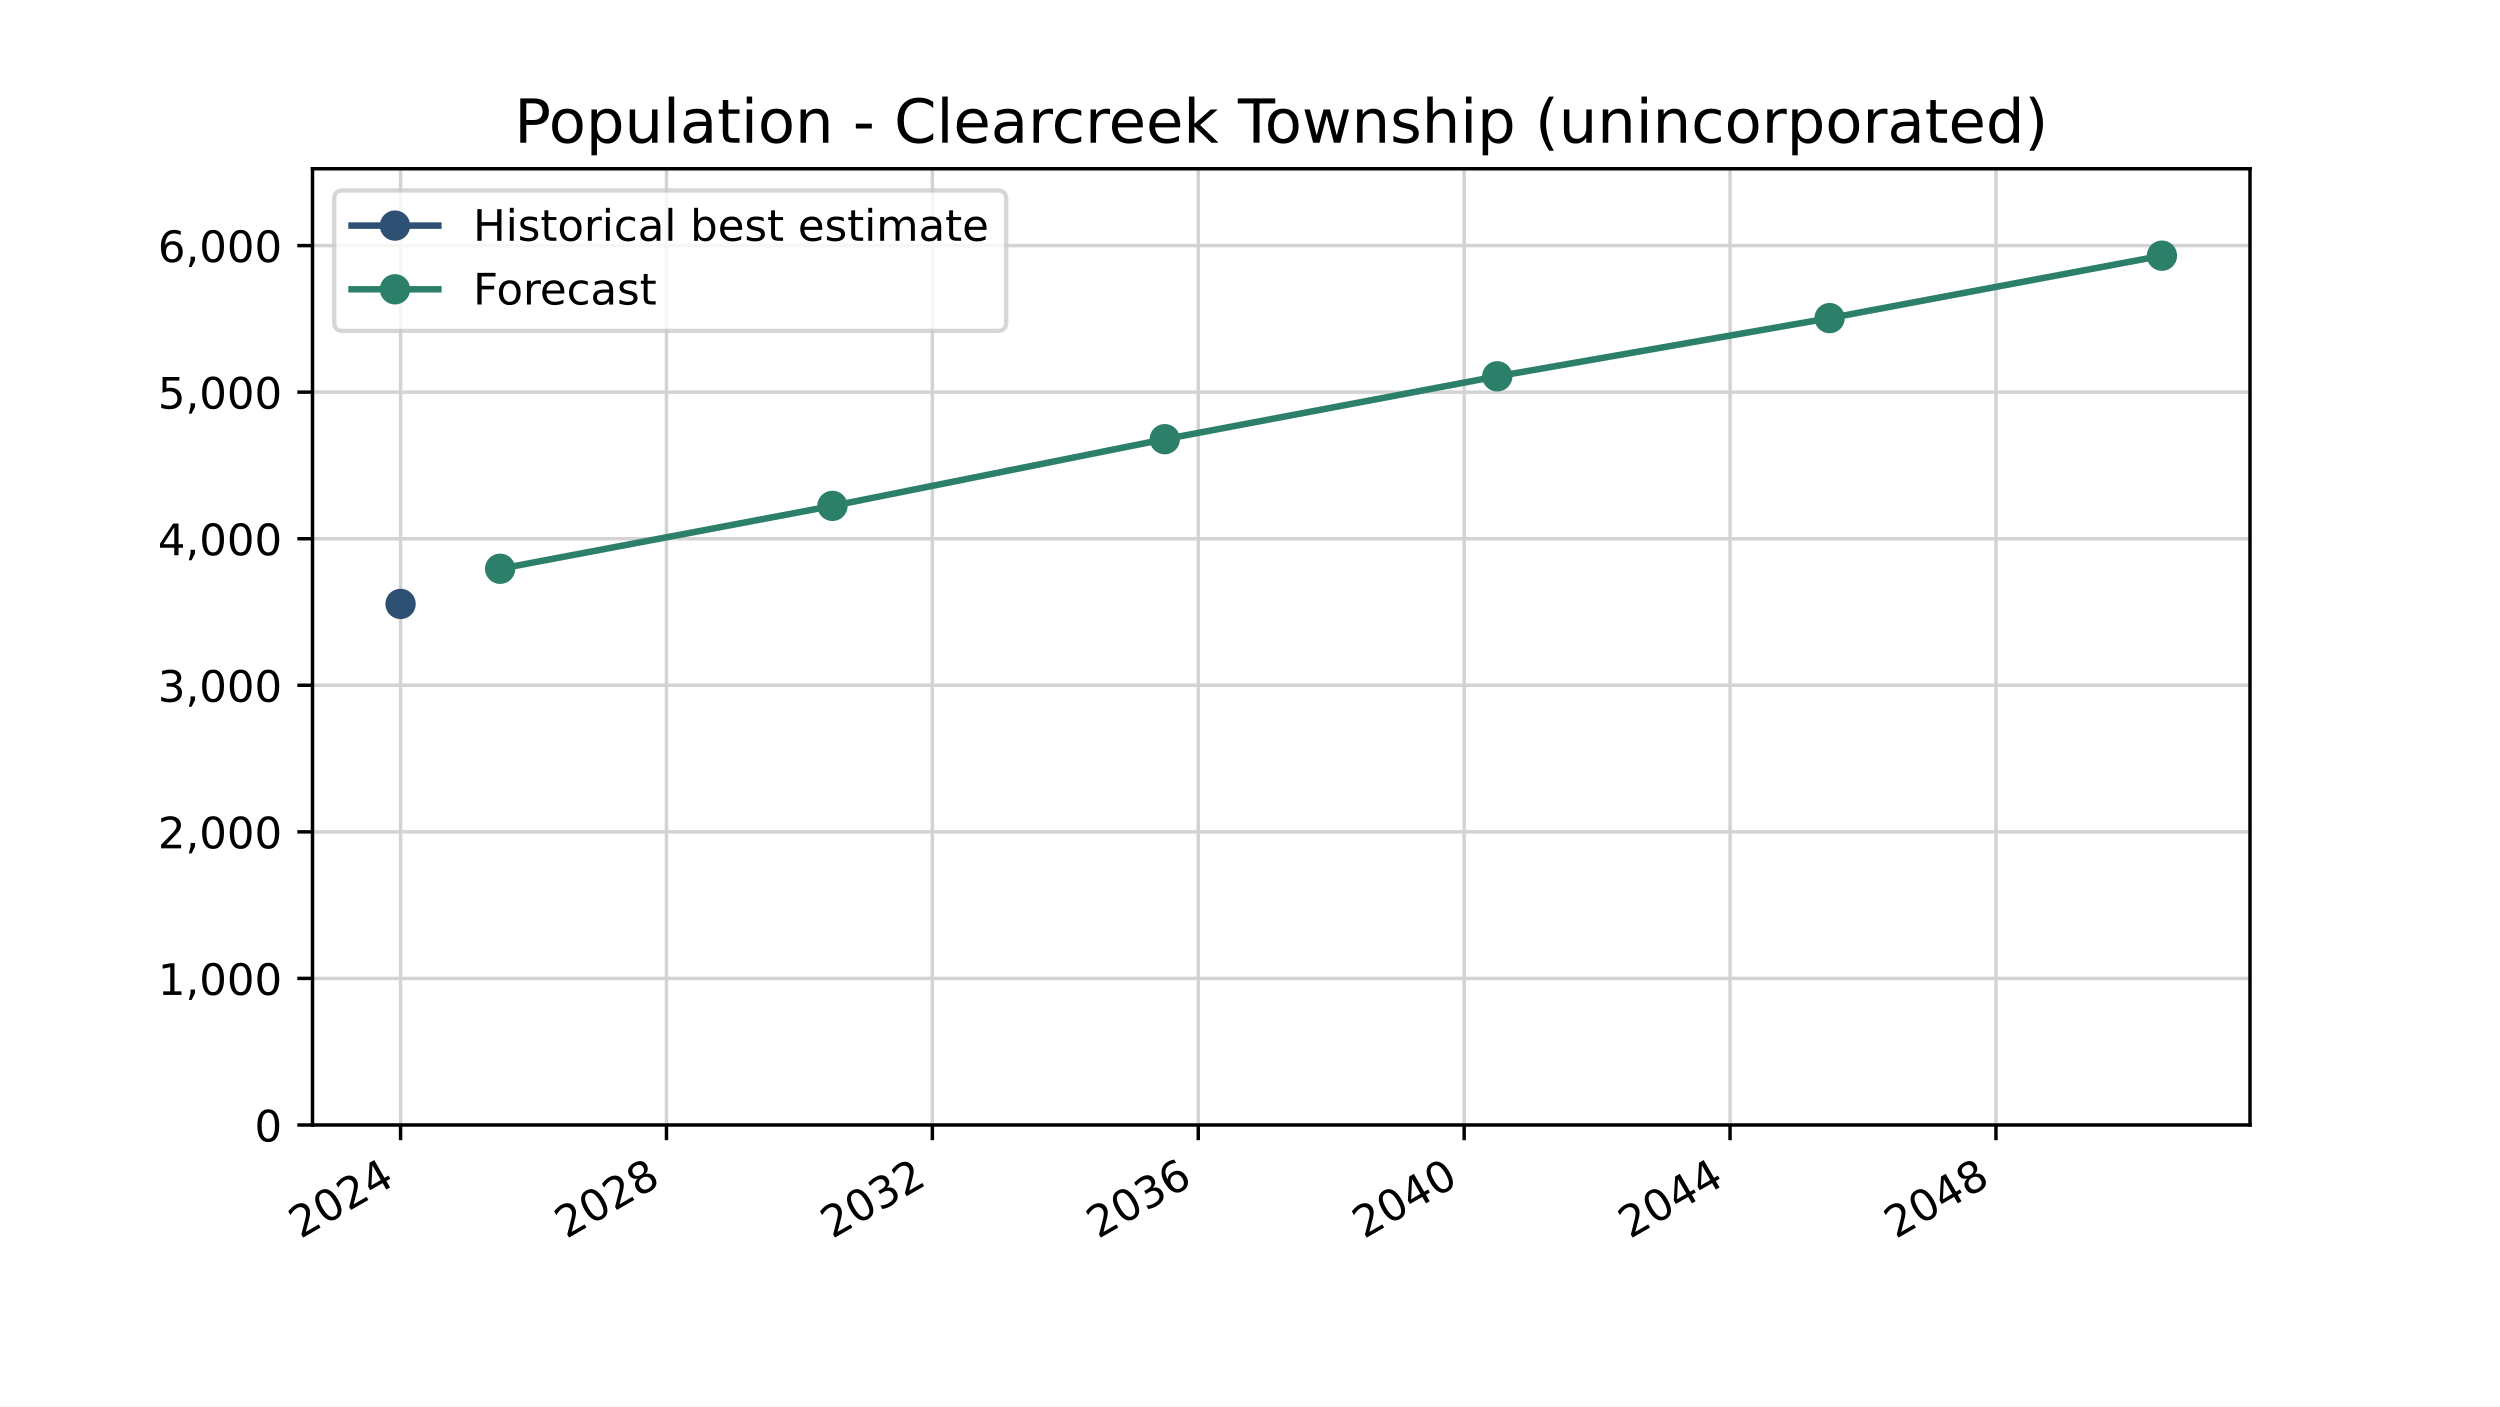
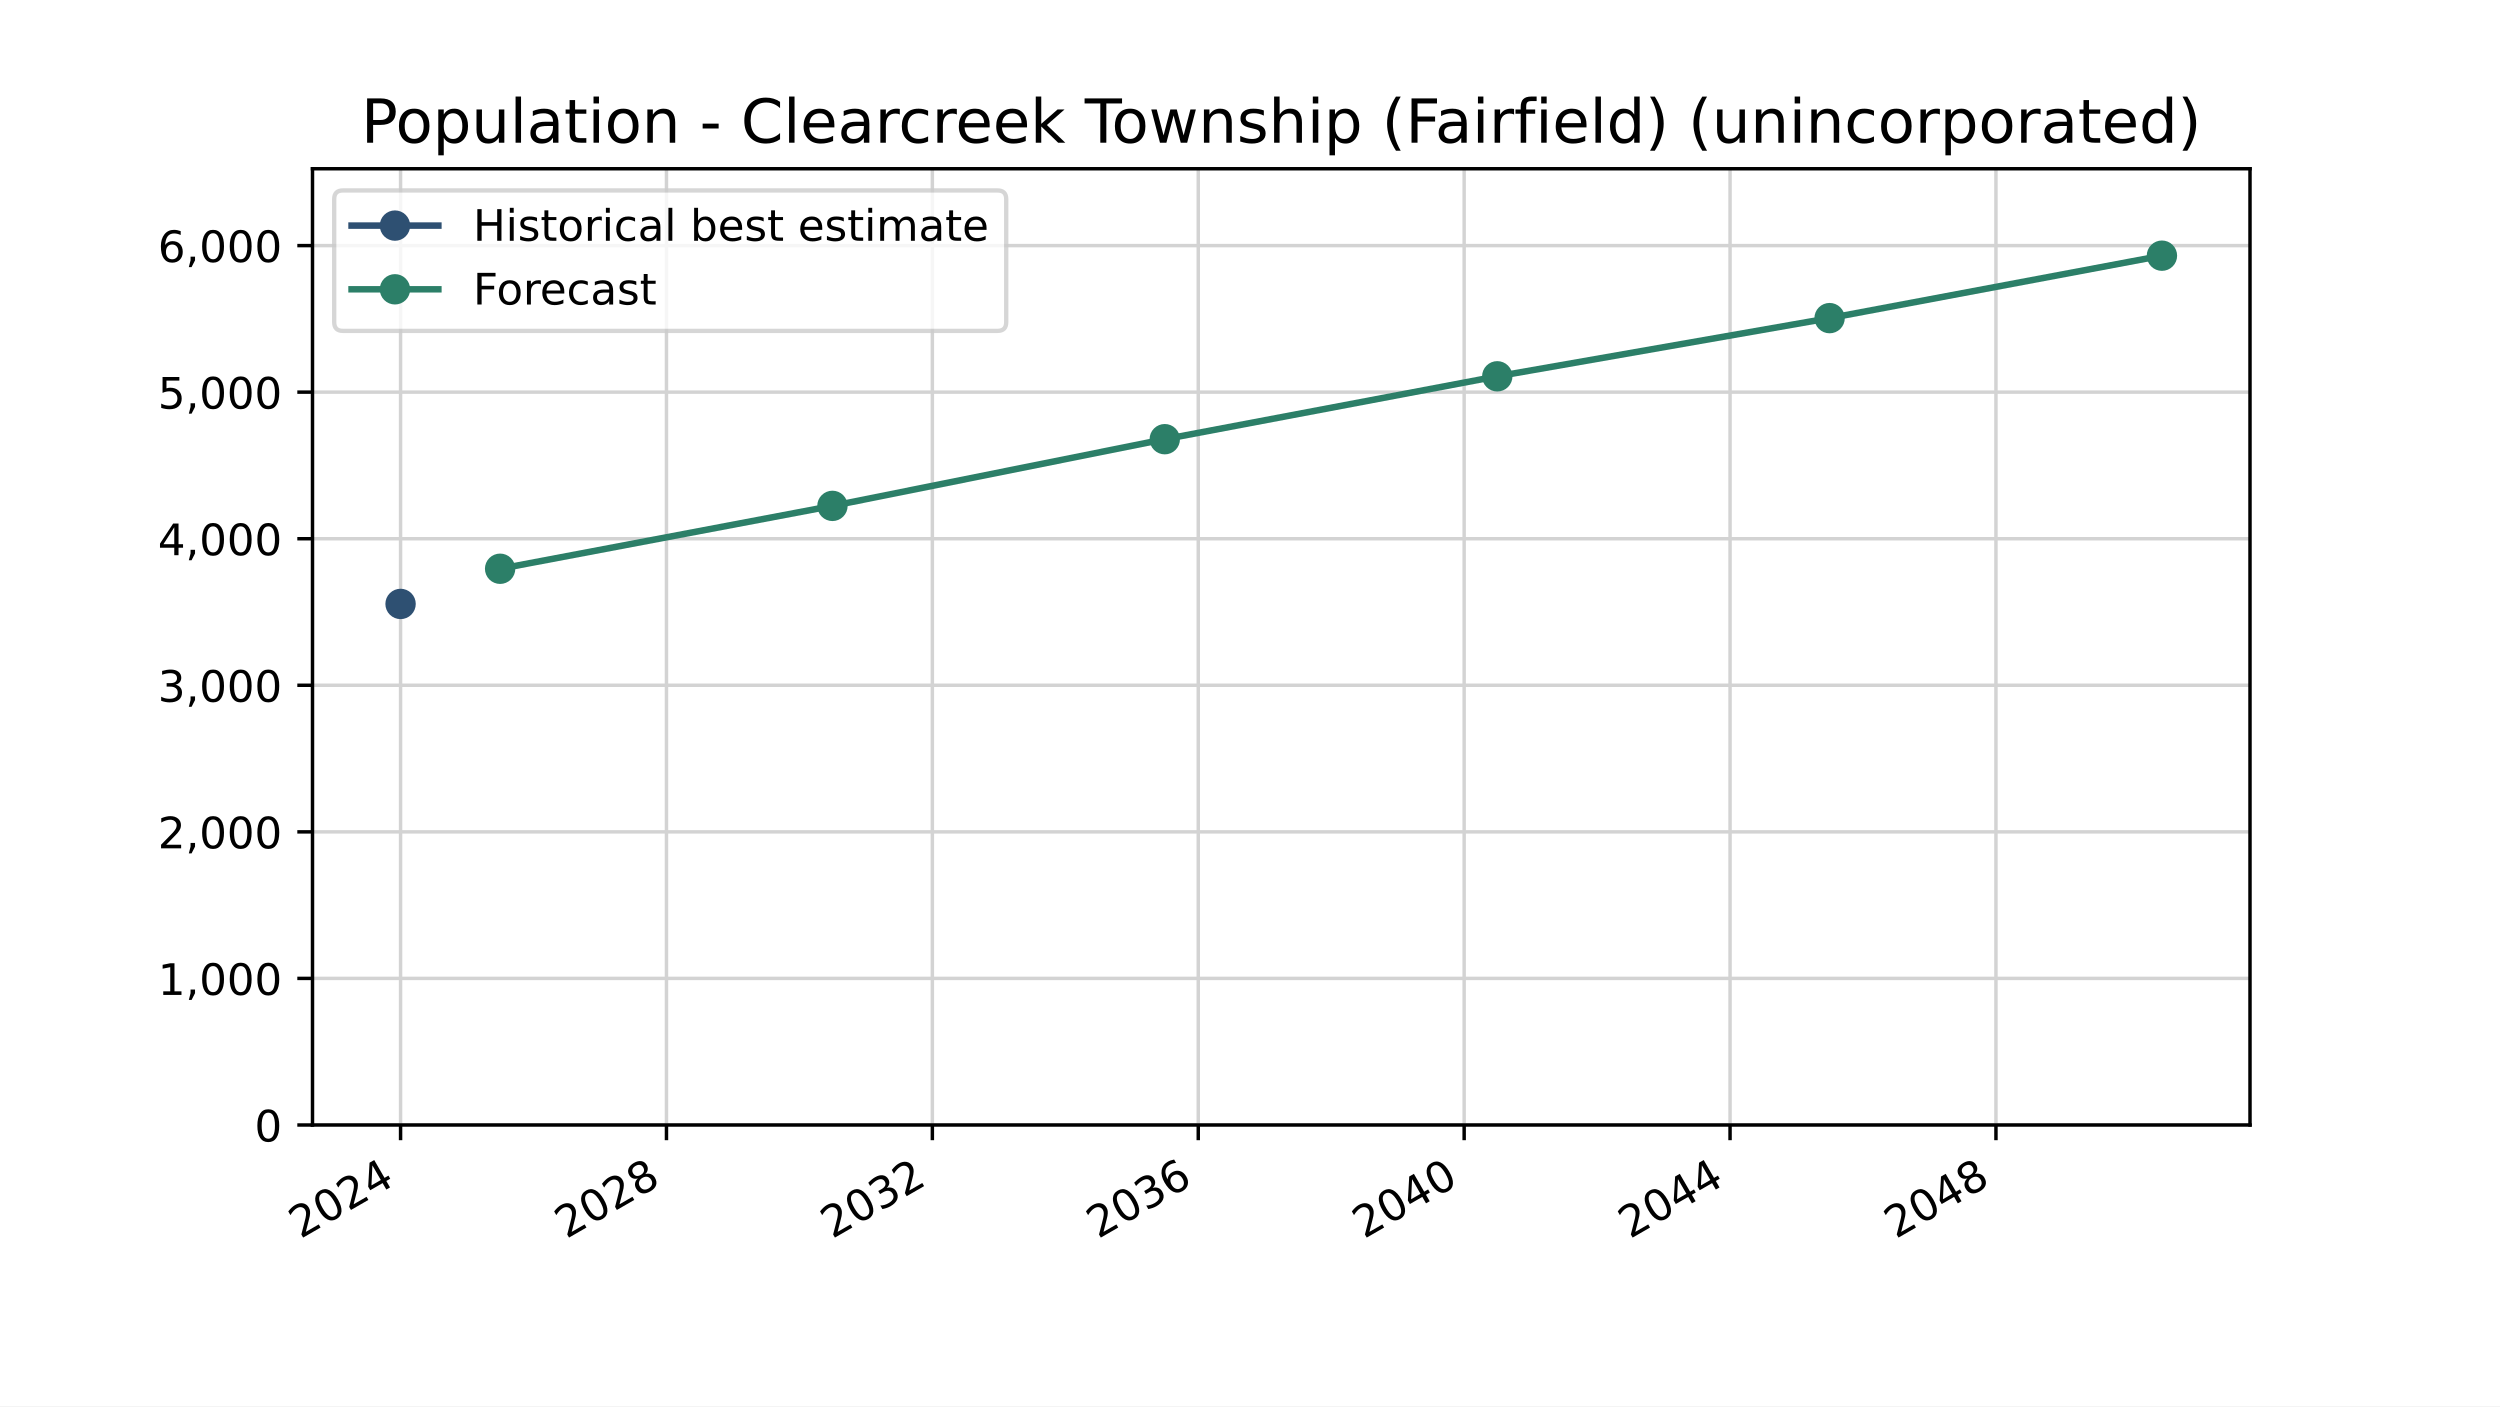
<svg xmlns="http://www.w3.org/2000/svg" xmlns:xlink="http://www.w3.org/1999/xlink" width="576pt" height="324pt" viewBox="0 0 576 324" version="1.1">
  <defs>
    <style type="text/css">*{stroke-linejoin: round; stroke-linecap: butt}</style>
  </defs>
  <g id="figure_1">
    <g id="patch_1">
      <path d="M 0 324  L 576 324  L 576 0  L 0 0  z " style="fill: #ffffff" />
    </g>
    <g id="axes_1">
      <g id="patch_2">
        <path d="M 72 259.2  L 518.4 259.2  L 518.4 38.88  L 72 38.88  z " style="fill: #ffffff" />
      </g>
      <g id="matplotlib.axis_1">
        <g id="xtick_1">
          <g id="line2d_1">
-             <path d="M 92.291 259.2  L 92.291 38.88  " clip-path="url(#pb812f6f6ae)" style="fill: none; stroke: #d3d3d3; stroke-width: 0.8; stroke-linecap: square" />
+             <path d="M 92.291 259.2  L 92.291 38.88  " clip-path="url(#p898e192b5a)" style="fill: none; stroke: #d3d3d3; stroke-width: 0.8; stroke-linecap: square" />
          </g>
          <g id="line2d_2">
            <defs>
-               <path id="m78fa1c983d" d="M 0 0  L 0 3.5  " style="stroke: #000000; stroke-width: 0.8" />
+               <path id="mc26e1e94fe" d="M 0 0  L 0 3.5  " style="stroke: #000000; stroke-width: 0.8" />
            </defs>
            <g>
-               <use xlink:href="#m78fa1c983d" x="92.291" y="259.2" style="stroke: #000000; stroke-width: 0.8" />
+               <use xlink:href="#mc26e1e94fe" x="92.291" y="259.2" style="stroke: #000000; stroke-width: 0.8" />
            </g>
          </g>
          <g id="text_1">
            <g transform="translate(69.21072 285.5054) rotate(-30) scale(0.1 -0.1)">
              <defs>
                <path id="DejaVuSans-32" d="M 1228 531  L 3431 531  L 3431 0  L 469 0  L 469 531  Q 828 903 1448 1529  Q 2069 2156 2228 2338  Q 2531 2678 2651 2914  Q 2772 3150 2772 3378  Q 2772 3750 2511 3984  Q 2250 4219 1831 4219  Q 1534 4219 1204 4116  Q 875 4013 500 3803  L 500 4441  Q 881 4594 1212 4672  Q 1544 4750 1819 4750  Q 2544 4750 2975 4387  Q 3406 4025 3406 3419  Q 3406 3131 3298 2873  Q 3191 2616 2906 2266  Q 2828 2175 2409 1742  Q 1991 1309 1228 531  z " transform="scale(0.015625)" />
                <path id="DejaVuSans-30" d="M 2034 4250  Q 1547 4250 1301 3770  Q 1056 3291 1056 2328  Q 1056 1369 1301 889  Q 1547 409 2034 409  Q 2525 409 2770 889  Q 3016 1369 3016 2328  Q 3016 3291 2770 3770  Q 2525 4250 2034 4250  z M 2034 4750  Q 2819 4750 3233 4129  Q 3647 3509 3647 2328  Q 3647 1150 3233 529  Q 2819 -91 2034 -91  Q 1250 -91 836 529  Q 422 1150 422 2328  Q 422 3509 836 4129  Q 1250 4750 2034 4750  z " transform="scale(0.015625)" />
                <path id="DejaVuSans-34" d="M 2419 4116  L 825 1625  L 2419 1625  L 2419 4116  z M 2253 4666  L 3047 4666  L 3047 1625  L 3713 1625  L 3713 1100  L 3047 1100  L 3047 0  L 2419 0  L 2419 1100  L 313 1100  L 313 1709  L 2253 4666  z " transform="scale(0.015625)" />
              </defs>
              <use xlink:href="#DejaVuSans-32" />
              <use xlink:href="#DejaVuSans-30" x="63.623" />
              <use xlink:href="#DejaVuSans-32" x="127.246" />
              <use xlink:href="#DejaVuSans-34" x="190.869" />
            </g>
          </g>
        </g>
        <g id="xtick_2">
          <g id="line2d_3">
-             <path d="M 153.554 259.2  L 153.554 38.88  " clip-path="url(#pb812f6f6ae)" style="fill: none; stroke: #d3d3d3; stroke-width: 0.8; stroke-linecap: square" />
+             <path d="M 153.554 259.2  L 153.554 38.88  " clip-path="url(#p898e192b5a)" style="fill: none; stroke: #d3d3d3; stroke-width: 0.8; stroke-linecap: square" />
          </g>
          <g id="line2d_4">
            <g>
-               <use xlink:href="#m78fa1c983d" x="153.554" y="259.2" style="stroke: #000000; stroke-width: 0.8" />
+               <use xlink:href="#mc26e1e94fe" x="153.554" y="259.2" style="stroke: #000000; stroke-width: 0.8" />
            </g>
          </g>
          <g id="text_2">
            <g transform="translate(130.4734 285.5054) rotate(-30) scale(0.1 -0.1)">
              <defs>
                <path id="DejaVuSans-38" d="M 2034 2216  Q 1584 2216 1326 1975  Q 1069 1734 1069 1313  Q 1069 891 1326 650  Q 1584 409 2034 409  Q 2484 409 2743 651  Q 3003 894 3003 1313  Q 3003 1734 2745 1975  Q 2488 2216 2034 2216  z M 1403 2484  Q 997 2584 770 2862  Q 544 3141 544 3541  Q 544 4100 942 4425  Q 1341 4750 2034 4750  Q 2731 4750 3128 4425  Q 3525 4100 3525 3541  Q 3525 3141 3298 2862  Q 3072 2584 2669 2484  Q 3125 2378 3379 2068  Q 3634 1759 3634 1313  Q 3634 634 3220 271  Q 2806 -91 2034 -91  Q 1263 -91 848 271  Q 434 634 434 1313  Q 434 1759 690 2068  Q 947 2378 1403 2484  z M 1172 3481  Q 1172 3119 1398 2916  Q 1625 2713 2034 2713  Q 2441 2713 2670 2916  Q 2900 3119 2900 3481  Q 2900 3844 2670 4047  Q 2441 4250 2034 4250  Q 1625 4250 1398 4047  Q 1172 3844 1172 3481  z " transform="scale(0.015625)" />
              </defs>
              <use xlink:href="#DejaVuSans-32" />
              <use xlink:href="#DejaVuSans-30" x="63.623" />
              <use xlink:href="#DejaVuSans-32" x="127.246" />
              <use xlink:href="#DejaVuSans-38" x="190.869" />
            </g>
          </g>
        </g>
        <g id="xtick_3">
          <g id="line2d_5">
-             <path d="M 214.816 259.2  L 214.816 38.88  " clip-path="url(#pb812f6f6ae)" style="fill: none; stroke: #d3d3d3; stroke-width: 0.8; stroke-linecap: square" />
+             <path d="M 214.816 259.2  L 214.816 38.88  " clip-path="url(#p898e192b5a)" style="fill: none; stroke: #d3d3d3; stroke-width: 0.8; stroke-linecap: square" />
          </g>
          <g id="line2d_6">
            <g>
-               <use xlink:href="#m78fa1c983d" x="214.816" y="259.2" style="stroke: #000000; stroke-width: 0.8" />
+               <use xlink:href="#mc26e1e94fe" x="214.816" y="259.2" style="stroke: #000000; stroke-width: 0.8" />
            </g>
          </g>
          <g id="text_3">
            <g transform="translate(191.7361 285.5054) rotate(-30) scale(0.1 -0.1)">
              <defs>
                <path id="DejaVuSans-33" d="M 2597 2516  Q 3050 2419 3304 2112  Q 3559 1806 3559 1356  Q 3559 666 3084 287  Q 2609 -91 1734 -91  Q 1441 -91 1130 -33  Q 819 25 488 141  L 488 750  Q 750 597 1062 519  Q 1375 441 1716 441  Q 2309 441 2620 675  Q 2931 909 2931 1356  Q 2931 1769 2642 2001  Q 2353 2234 1838 2234  L 1294 2234  L 1294 2753  L 1863 2753  Q 2328 2753 2575 2939  Q 2822 3125 2822 3475  Q 2822 3834 2567 4026  Q 2313 4219 1838 4219  Q 1578 4219 1281 4162  Q 984 4106 628 3988  L 628 4550  Q 988 4650 1302 4700  Q 1616 4750 1894 4750  Q 2613 4750 3031 4423  Q 3450 4097 3450 3541  Q 3450 3153 3228 2886  Q 3006 2619 2597 2516  z " transform="scale(0.015625)" />
              </defs>
              <use xlink:href="#DejaVuSans-32" />
              <use xlink:href="#DejaVuSans-30" x="63.623" />
              <use xlink:href="#DejaVuSans-33" x="127.246" />
              <use xlink:href="#DejaVuSans-32" x="190.869" />
            </g>
          </g>
        </g>
        <g id="xtick_4">
          <g id="line2d_7">
-             <path d="M 276.079 259.2  L 276.079 38.88  " clip-path="url(#pb812f6f6ae)" style="fill: none; stroke: #d3d3d3; stroke-width: 0.8; stroke-linecap: square" />
+             <path d="M 276.079 259.2  L 276.079 38.88  " clip-path="url(#p898e192b5a)" style="fill: none; stroke: #d3d3d3; stroke-width: 0.8; stroke-linecap: square" />
          </g>
          <g id="line2d_8">
            <g>
-               <use xlink:href="#m78fa1c983d" x="276.079" y="259.2" style="stroke: #000000; stroke-width: 0.8" />
+               <use xlink:href="#mc26e1e94fe" x="276.079" y="259.2" style="stroke: #000000; stroke-width: 0.8" />
            </g>
          </g>
          <g id="text_4">
            <g transform="translate(252.9988 285.5054) rotate(-30) scale(0.1 -0.1)">
              <defs>
                <path id="DejaVuSans-36" d="M 2113 2584  Q 1688 2584 1439 2293  Q 1191 2003 1191 1497  Q 1191 994 1439 701  Q 1688 409 2113 409  Q 2538 409 2786 701  Q 3034 994 3034 1497  Q 3034 2003 2786 2293  Q 2538 2584 2113 2584  z M 3366 4563  L 3366 3988  Q 3128 4100 2886 4159  Q 2644 4219 2406 4219  Q 1781 4219 1451 3797  Q 1122 3375 1075 2522  Q 1259 2794 1537 2939  Q 1816 3084 2150 3084  Q 2853 3084 3261 2657  Q 3669 2231 3669 1497  Q 3669 778 3244 343  Q 2819 -91 2113 -91  Q 1303 -91 875 529  Q 447 1150 447 2328  Q 447 3434 972 4092  Q 1497 4750 2381 4750  Q 2619 4750 2861 4703  Q 3103 4656 3366 4563  z " transform="scale(0.015625)" />
              </defs>
              <use xlink:href="#DejaVuSans-32" />
              <use xlink:href="#DejaVuSans-30" x="63.623" />
              <use xlink:href="#DejaVuSans-33" x="127.246" />
              <use xlink:href="#DejaVuSans-36" x="190.869" />
            </g>
          </g>
        </g>
        <g id="xtick_5">
          <g id="line2d_9">
-             <path d="M 337.342 259.2  L 337.342 38.88  " clip-path="url(#pb812f6f6ae)" style="fill: none; stroke: #d3d3d3; stroke-width: 0.8; stroke-linecap: square" />
+             <path d="M 337.342 259.2  L 337.342 38.88  " clip-path="url(#p898e192b5a)" style="fill: none; stroke: #d3d3d3; stroke-width: 0.8; stroke-linecap: square" />
          </g>
          <g id="line2d_10">
            <g>
-               <use xlink:href="#m78fa1c983d" x="337.342" y="259.2" style="stroke: #000000; stroke-width: 0.8" />
+               <use xlink:href="#mc26e1e94fe" x="337.342" y="259.2" style="stroke: #000000; stroke-width: 0.8" />
            </g>
          </g>
          <g id="text_5">
            <g transform="translate(314.2615 285.5054) rotate(-30) scale(0.1 -0.1)">
              <use xlink:href="#DejaVuSans-32" />
              <use xlink:href="#DejaVuSans-30" x="63.623" />
              <use xlink:href="#DejaVuSans-34" x="127.246" />
              <use xlink:href="#DejaVuSans-30" x="190.869" />
            </g>
          </g>
        </g>
        <g id="xtick_6">
          <g id="line2d_11">
-             <path d="M 398.604 259.2  L 398.604 38.88  " clip-path="url(#pb812f6f6ae)" style="fill: none; stroke: #d3d3d3; stroke-width: 0.8; stroke-linecap: square" />
+             <path d="M 398.604 259.2  L 398.604 38.88  " clip-path="url(#p898e192b5a)" style="fill: none; stroke: #d3d3d3; stroke-width: 0.8; stroke-linecap: square" />
          </g>
          <g id="line2d_12">
            <g>
-               <use xlink:href="#m78fa1c983d" x="398.604" y="259.2" style="stroke: #000000; stroke-width: 0.8" />
+               <use xlink:href="#mc26e1e94fe" x="398.604" y="259.2" style="stroke: #000000; stroke-width: 0.8" />
            </g>
          </g>
          <g id="text_6">
            <g transform="translate(375.5242 285.5054) rotate(-30) scale(0.1 -0.1)">
              <use xlink:href="#DejaVuSans-32" />
              <use xlink:href="#DejaVuSans-30" x="63.623" />
              <use xlink:href="#DejaVuSans-34" x="127.246" />
              <use xlink:href="#DejaVuSans-34" x="190.869" />
            </g>
          </g>
        </g>
        <g id="xtick_7">
          <g id="line2d_13">
-             <path d="M 459.867 259.2  L 459.867 38.88  " clip-path="url(#pb812f6f6ae)" style="fill: none; stroke: #d3d3d3; stroke-width: 0.8; stroke-linecap: square" />
+             <path d="M 459.867 259.2  L 459.867 38.88  " clip-path="url(#p898e192b5a)" style="fill: none; stroke: #d3d3d3; stroke-width: 0.8; stroke-linecap: square" />
          </g>
          <g id="line2d_14">
            <g>
-               <use xlink:href="#m78fa1c983d" x="459.867" y="259.2" style="stroke: #000000; stroke-width: 0.8" />
+               <use xlink:href="#mc26e1e94fe" x="459.867" y="259.2" style="stroke: #000000; stroke-width: 0.8" />
            </g>
          </g>
          <g id="text_7">
            <g transform="translate(436.7869 285.5054) rotate(-30) scale(0.1 -0.1)">
              <use xlink:href="#DejaVuSans-32" />
              <use xlink:href="#DejaVuSans-30" x="63.623" />
              <use xlink:href="#DejaVuSans-34" x="127.246" />
              <use xlink:href="#DejaVuSans-38" x="190.869" />
            </g>
          </g>
        </g>
      </g>
      <g id="matplotlib.axis_2">
        <g id="ytick_1">
          <g id="line2d_15">
-             <path d="M 72 259.2  L 518.4 259.2  " clip-path="url(#pb812f6f6ae)" style="fill: none; stroke: #d3d3d3; stroke-width: 0.8; stroke-linecap: square" />
+             <path d="M 72 259.2  L 518.4 259.2  " clip-path="url(#p898e192b5a)" style="fill: none; stroke: #d3d3d3; stroke-width: 0.8; stroke-linecap: square" />
          </g>
          <g id="line2d_16">
            <defs>
-               <path id="maf538f3b79" d="M 0 0  L -3.5 0  " style="stroke: #000000; stroke-width: 0.8" />
+               <path id="m3e9e1e31b2" d="M 0 0  L -3.5 0  " style="stroke: #000000; stroke-width: 0.8" />
            </defs>
            <g>
-               <use xlink:href="#maf538f3b79" x="72" y="259.2" style="stroke: #000000; stroke-width: 0.8" />
+               <use xlink:href="#m3e9e1e31b2" x="72" y="259.2" style="stroke: #000000; stroke-width: 0.8" />
            </g>
          </g>
          <g id="text_8">
            <g transform="translate(58.6375 262.9992) scale(0.1 -0.1)">
              <use xlink:href="#DejaVuSans-30" />
            </g>
          </g>
        </g>
        <g id="ytick_2">
          <g id="line2d_17">
-             <path d="M 72 225.43  L 518.4 225.43  " clip-path="url(#pb812f6f6ae)" style="fill: none; stroke: #d3d3d3; stroke-width: 0.8; stroke-linecap: square" />
+             <path d="M 72 225.43  L 518.4 225.43  " clip-path="url(#p898e192b5a)" style="fill: none; stroke: #d3d3d3; stroke-width: 0.8; stroke-linecap: square" />
          </g>
          <g id="line2d_18">
            <g>
-               <use xlink:href="#maf538f3b79" x="72" y="225.43" style="stroke: #000000; stroke-width: 0.8" />
+               <use xlink:href="#m3e9e1e31b2" x="72" y="225.43" style="stroke: #000000; stroke-width: 0.8" />
            </g>
          </g>
          <g id="text_9">
            <g transform="translate(36.37188 229.229) scale(0.1 -0.1)">
              <defs>
                <path id="DejaVuSans-31" d="M 794 531  L 1825 531  L 1825 4091  L 703 3866  L 703 4441  L 1819 4666  L 2450 4666  L 2450 531  L 3481 531  L 3481 0  L 794 0  L 794 531  z " transform="scale(0.015625)" />
                <path id="DejaVuSans-2c" d="M 750 794  L 1409 794  L 1409 256  L 897 -744  L 494 -744  L 750 256  L 750 794  z " transform="scale(0.015625)" />
              </defs>
              <use xlink:href="#DejaVuSans-31" />
              <use xlink:href="#DejaVuSans-2c" x="63.623" />
              <use xlink:href="#DejaVuSans-30" x="95.41" />
              <use xlink:href="#DejaVuSans-30" x="159.033" />
              <use xlink:href="#DejaVuSans-30" x="222.656" />
            </g>
          </g>
        </g>
        <g id="ytick_3">
          <g id="line2d_19">
-             <path d="M 72 191.66  L 518.4 191.66  " clip-path="url(#pb812f6f6ae)" style="fill: none; stroke: #d3d3d3; stroke-width: 0.8; stroke-linecap: square" />
+             <path d="M 72 191.66  L 518.4 191.66  " clip-path="url(#p898e192b5a)" style="fill: none; stroke: #d3d3d3; stroke-width: 0.8; stroke-linecap: square" />
          </g>
          <g id="line2d_20">
            <g>
-               <use xlink:href="#maf538f3b79" x="72" y="191.66" style="stroke: #000000; stroke-width: 0.8" />
+               <use xlink:href="#m3e9e1e31b2" x="72" y="191.66" style="stroke: #000000; stroke-width: 0.8" />
            </g>
          </g>
          <g id="text_10">
            <g transform="translate(36.37188 195.4589) scale(0.1 -0.1)">
              <use xlink:href="#DejaVuSans-32" />
              <use xlink:href="#DejaVuSans-2c" x="63.623" />
              <use xlink:href="#DejaVuSans-30" x="95.41" />
              <use xlink:href="#DejaVuSans-30" x="159.033" />
              <use xlink:href="#DejaVuSans-30" x="222.656" />
            </g>
          </g>
        </g>
        <g id="ytick_4">
          <g id="line2d_21">
-             <path d="M 72 157.889  L 518.4 157.889  " clip-path="url(#pb812f6f6ae)" style="fill: none; stroke: #d3d3d3; stroke-width: 0.8; stroke-linecap: square" />
+             <path d="M 72 157.889  L 518.4 157.889  " clip-path="url(#p898e192b5a)" style="fill: none; stroke: #d3d3d3; stroke-width: 0.8; stroke-linecap: square" />
          </g>
          <g id="line2d_22">
            <g>
-               <use xlink:href="#maf538f3b79" x="72" y="157.889" style="stroke: #000000; stroke-width: 0.8" />
+               <use xlink:href="#m3e9e1e31b2" x="72" y="157.889" style="stroke: #000000; stroke-width: 0.8" />
            </g>
          </g>
          <g id="text_11">
            <g transform="translate(36.37188 161.6887) scale(0.1 -0.1)">
              <use xlink:href="#DejaVuSans-33" />
              <use xlink:href="#DejaVuSans-2c" x="63.623" />
              <use xlink:href="#DejaVuSans-30" x="95.41" />
              <use xlink:href="#DejaVuSans-30" x="159.033" />
              <use xlink:href="#DejaVuSans-30" x="222.656" />
            </g>
          </g>
        </g>
        <g id="ytick_5">
          <g id="line2d_23">
-             <path d="M 72 124.119  L 518.4 124.119  " clip-path="url(#pb812f6f6ae)" style="fill: none; stroke: #d3d3d3; stroke-width: 0.8; stroke-linecap: square" />
+             <path d="M 72 124.119  L 518.4 124.119  " clip-path="url(#p898e192b5a)" style="fill: none; stroke: #d3d3d3; stroke-width: 0.8; stroke-linecap: square" />
          </g>
          <g id="line2d_24">
            <g>
-               <use xlink:href="#maf538f3b79" x="72" y="124.119" style="stroke: #000000; stroke-width: 0.8" />
+               <use xlink:href="#m3e9e1e31b2" x="72" y="124.119" style="stroke: #000000; stroke-width: 0.8" />
            </g>
          </g>
          <g id="text_12">
            <g transform="translate(36.37188 127.9185) scale(0.1 -0.1)">
              <use xlink:href="#DejaVuSans-34" />
              <use xlink:href="#DejaVuSans-2c" x="63.623" />
              <use xlink:href="#DejaVuSans-30" x="95.41" />
              <use xlink:href="#DejaVuSans-30" x="159.033" />
              <use xlink:href="#DejaVuSans-30" x="222.656" />
            </g>
          </g>
        </g>
        <g id="ytick_6">
          <g id="line2d_25">
-             <path d="M 72 90.349  L 518.4 90.349  " clip-path="url(#pb812f6f6ae)" style="fill: none; stroke: #d3d3d3; stroke-width: 0.8; stroke-linecap: square" />
+             <path d="M 72 90.349  L 518.4 90.349  " clip-path="url(#p898e192b5a)" style="fill: none; stroke: #d3d3d3; stroke-width: 0.8; stroke-linecap: square" />
          </g>
          <g id="line2d_26">
            <g>
-               <use xlink:href="#maf538f3b79" x="72" y="90.349" style="stroke: #000000; stroke-width: 0.8" />
+               <use xlink:href="#m3e9e1e31b2" x="72" y="90.349" style="stroke: #000000; stroke-width: 0.8" />
            </g>
          </g>
          <g id="text_13">
            <g transform="translate(36.37188 94.14834) scale(0.1 -0.1)">
              <defs>
                <path id="DejaVuSans-35" d="M 691 4666  L 3169 4666  L 3169 4134  L 1269 4134  L 1269 2991  Q 1406 3038 1543 3061  Q 1681 3084 1819 3084  Q 2600 3084 3056 2656  Q 3513 2228 3513 1497  Q 3513 744 3044 326  Q 2575 -91 1722 -91  Q 1428 -91 1123 -41  Q 819 9 494 109  L 494 744  Q 775 591 1075 516  Q 1375 441 1709 441  Q 2250 441 2565 725  Q 2881 1009 2881 1497  Q 2881 1984 2565 2268  Q 2250 2553 1709 2553  Q 1456 2553 1204 2497  Q 953 2441 691 2322  L 691 4666  z " transform="scale(0.015625)" />
              </defs>
              <use xlink:href="#DejaVuSans-35" />
              <use xlink:href="#DejaVuSans-2c" x="63.623" />
              <use xlink:href="#DejaVuSans-30" x="95.41" />
              <use xlink:href="#DejaVuSans-30" x="159.033" />
              <use xlink:href="#DejaVuSans-30" x="222.656" />
            </g>
          </g>
        </g>
        <g id="ytick_7">
          <g id="line2d_27">
-             <path d="M 72 56.579  L 518.4 56.579  " clip-path="url(#pb812f6f6ae)" style="fill: none; stroke: #d3d3d3; stroke-width: 0.8; stroke-linecap: square" />
+             <path d="M 72 56.579  L 518.4 56.579  " clip-path="url(#p898e192b5a)" style="fill: none; stroke: #d3d3d3; stroke-width: 0.8; stroke-linecap: square" />
          </g>
          <g id="line2d_28">
            <g>
-               <use xlink:href="#maf538f3b79" x="72" y="56.579" style="stroke: #000000; stroke-width: 0.8" />
+               <use xlink:href="#m3e9e1e31b2" x="72" y="56.579" style="stroke: #000000; stroke-width: 0.8" />
            </g>
          </g>
          <g id="text_14">
            <g transform="translate(36.37188 60.37817) scale(0.1 -0.1)">
              <use xlink:href="#DejaVuSans-36" />
              <use xlink:href="#DejaVuSans-2c" x="63.623" />
              <use xlink:href="#DejaVuSans-30" x="95.41" />
              <use xlink:href="#DejaVuSans-30" x="159.033" />
              <use xlink:href="#DejaVuSans-30" x="222.656" />
            </g>
          </g>
        </g>
      </g>
      <g id="line2d_29">
-         <path d="M 92.291 139.147  " clip-path="url(#pb812f6f6ae)" style="fill: none; stroke: #2e5072; stroke-width: 1.5; stroke-linecap: square" />
+         <path d="M 92.291 139.147  " clip-path="url(#p898e192b5a)" style="fill: none; stroke: #2e5072; stroke-width: 1.5; stroke-linecap: square" />
        <defs>
-           <path id="ma2a89e8c2c" d="M 0 3  C 0.796 3 1.559 2.684 2.121 2.121  C 2.684 1.559 3 0.796 3 0  C 3 -0.796 2.684 -1.559 2.121 -2.121  C 1.559 -2.684 0.796 -3 0 -3  C -0.796 -3 -1.559 -2.684 -2.121 -2.121  C -2.684 -1.559 -3 -0.796 -3 0  C -3 0.796 -2.684 1.559 -2.121 2.121  C -1.559 2.684 -0.796 3 0 3  z " style="stroke: #2e5072" />
+           <path id="mafdabc848b" d="M 0 3  C 0.796 3 1.559 2.684 2.121 2.121  C 2.684 1.559 3 0.796 3 0  C 3 -0.796 2.684 -1.559 2.121 -2.121  C 1.559 -2.684 0.796 -3 0 -3  C -0.796 -3 -1.559 -2.684 -2.121 -2.121  C -2.684 -1.559 -3 -0.796 -3 0  C -3 0.796 -2.684 1.559 -2.121 2.121  C -1.559 2.684 -0.796 3 0 3  z " style="stroke: #2e5072" />
        </defs>
-         <g clip-path="url(#pb812f6f6ae)">
-           <use xlink:href="#ma2a89e8c2c" x="92.291" y="139.147" style="fill: #2e5072; stroke: #2e5072" />
+         <g clip-path="url(#p898e192b5a)">
+           <use xlink:href="#mafdabc848b" x="92.291" y="139.147" style="fill: #2e5072; stroke: #2e5072" />
        </g>
      </g>
      <g id="line2d_30">
-         <path d="M 115.228 131.042  L 191.796 116.555  L 268.364 101.189  L 344.973 86.702  L 421.541 73.295  L 498.109 58.909  " clip-path="url(#pb812f6f6ae)" style="fill: none; stroke: #2c7f68; stroke-width: 1.5; stroke-linecap: square" />
+         <path d="M 115.228 131.042  L 191.796 116.555  L 268.364 101.189  L 344.973 86.702  L 421.541 73.295  L 498.109 58.909  " clip-path="url(#p898e192b5a)" style="fill: none; stroke: #2c7f68; stroke-width: 1.5; stroke-linecap: square" />
        <defs>
-           <path id="mebc36f994e" d="M 0 3  C 0.796 3 1.559 2.684 2.121 2.121  C 2.684 1.559 3 0.796 3 0  C 3 -0.796 2.684 -1.559 2.121 -2.121  C 1.559 -2.684 0.796 -3 0 -3  C -0.796 -3 -1.559 -2.684 -2.121 -2.121  C -2.684 -1.559 -3 -0.796 -3 0  C -3 0.796 -2.684 1.559 -2.121 2.121  C -1.559 2.684 -0.796 3 0 3  z " style="stroke: #2c7f68" />
+           <path id="m4558b69e73" d="M 0 3  C 0.796 3 1.559 2.684 2.121 2.121  C 2.684 1.559 3 0.796 3 0  C 3 -0.796 2.684 -1.559 2.121 -2.121  C 1.559 -2.684 0.796 -3 0 -3  C -0.796 -3 -1.559 -2.684 -2.121 -2.121  C -2.684 -1.559 -3 -0.796 -3 0  C -3 0.796 -2.684 1.559 -2.121 2.121  C -1.559 2.684 -0.796 3 0 3  z " style="stroke: #2c7f68" />
        </defs>
-         <g clip-path="url(#pb812f6f6ae)">
-           <use xlink:href="#mebc36f994e" x="115.228" y="131.042" style="fill: #2c7f68; stroke: #2c7f68" />
-           <use xlink:href="#mebc36f994e" x="191.796" y="116.555" style="fill: #2c7f68; stroke: #2c7f68" />
-           <use xlink:href="#mebc36f994e" x="268.364" y="101.189" style="fill: #2c7f68; stroke: #2c7f68" />
-           <use xlink:href="#mebc36f994e" x="344.973" y="86.702" style="fill: #2c7f68; stroke: #2c7f68" />
-           <use xlink:href="#mebc36f994e" x="421.541" y="73.295" style="fill: #2c7f68; stroke: #2c7f68" />
-           <use xlink:href="#mebc36f994e" x="498.109" y="58.909" style="fill: #2c7f68; stroke: #2c7f68" />
+         <g clip-path="url(#p898e192b5a)">
+           <use xlink:href="#m4558b69e73" x="115.228" y="131.042" style="fill: #2c7f68; stroke: #2c7f68" />
+           <use xlink:href="#m4558b69e73" x="191.796" y="116.555" style="fill: #2c7f68; stroke: #2c7f68" />
+           <use xlink:href="#m4558b69e73" x="268.364" y="101.189" style="fill: #2c7f68; stroke: #2c7f68" />
+           <use xlink:href="#m4558b69e73" x="344.973" y="86.702" style="fill: #2c7f68; stroke: #2c7f68" />
+           <use xlink:href="#m4558b69e73" x="421.541" y="73.295" style="fill: #2c7f68; stroke: #2c7f68" />
+           <use xlink:href="#m4558b69e73" x="498.109" y="58.909" style="fill: #2c7f68; stroke: #2c7f68" />
        </g>
      </g>
      <g id="patch_3">
        <path d="M 72 259.2  L 72 38.88  " style="fill: none; stroke: #000000; stroke-width: 0.8; stroke-linejoin: miter; stroke-linecap: square" />
      </g>
      <g id="patch_4">
        <path d="M 518.4 259.2  L 518.4 38.88  " style="fill: none; stroke: #000000; stroke-width: 0.8; stroke-linejoin: miter; stroke-linecap: square" />
      </g>
      <g id="patch_5">
        <path d="M 72 259.2  L 518.4 259.2  " style="fill: none; stroke: #000000; stroke-width: 0.8; stroke-linejoin: miter; stroke-linecap: square" />
      </g>
      <g id="patch_6">
        <path d="M 72 38.88  L 518.4 38.88  " style="fill: none; stroke: #000000; stroke-width: 0.8; stroke-linejoin: miter; stroke-linecap: square" />
      </g>
      <g id="text_15">
-         <g transform="translate(118.5003 32.88) scale(0.14 -0.14)">
+         <g transform="translate(83.20937 32.88) scale(0.14 -0.14)">
          <defs>
            <path id="DejaVuSans-50" d="M 1259 4147  L 1259 2394  L 2053 2394  Q 2494 2394 2734 2622  Q 2975 2850 2975 3272  Q 2975 3691 2734 3919  Q 2494 4147 2053 4147  L 1259 4147  z M 628 4666  L 2053 4666  Q 2838 4666 3239 4311  Q 3641 3956 3641 3272  Q 3641 2581 3239 2228  Q 2838 1875 2053 1875  L 1259 1875  L 1259 0  L 628 0  L 628 4666  z " transform="scale(0.015625)" />
            <path id="DejaVuSans-6f" d="M 1959 3097  Q 1497 3097 1228 2736  Q 959 2375 959 1747  Q 959 1119 1226 758  Q 1494 397 1959 397  Q 2419 397 2687 759  Q 2956 1122 2956 1747  Q 2956 2369 2687 2733  Q 2419 3097 1959 3097  z M 1959 3584  Q 2709 3584 3137 3096  Q 3566 2609 3566 1747  Q 3566 888 3137 398  Q 2709 -91 1959 -91  Q 1206 -91 779 398  Q 353 888 353 1747  Q 353 2609 779 3096  Q 1206 3584 1959 3584  z " transform="scale(0.015625)" />
            <path id="DejaVuSans-70" d="M 1159 525  L 1159 -1331  L 581 -1331  L 581 3500  L 1159 3500  L 1159 2969  Q 1341 3281 1617 3432  Q 1894 3584 2278 3584  Q 2916 3584 3314 3078  Q 3713 2572 3713 1747  Q 3713 922 3314 415  Q 2916 -91 2278 -91  Q 1894 -91 1617 61  Q 1341 213 1159 525  z M 3116 1747  Q 3116 2381 2855 2742  Q 2594 3103 2138 3103  Q 1681 3103 1420 2742  Q 1159 2381 1159 1747  Q 1159 1113 1420 752  Q 1681 391 2138 391  Q 2594 391 2855 752  Q 3116 1113 3116 1747  z " transform="scale(0.015625)" />
            <path id="DejaVuSans-75" d="M 544 1381  L 544 3500  L 1119 3500  L 1119 1403  Q 1119 906 1312 657  Q 1506 409 1894 409  Q 2359 409 2629 706  Q 2900 1003 2900 1516  L 2900 3500  L 3475 3500  L 3475 0  L 2900 0  L 2900 538  Q 2691 219 2414 64  Q 2138 -91 1772 -91  Q 1169 -91 856 284  Q 544 659 544 1381  z M 1991 3584  L 1991 3584  z " transform="scale(0.015625)" />
            <path id="DejaVuSans-6c" d="M 603 4863  L 1178 4863  L 1178 0  L 603 0  L 603 4863  z " transform="scale(0.015625)" />
            <path id="DejaVuSans-61" d="M 2194 1759  Q 1497 1759 1228 1600  Q 959 1441 959 1056  Q 959 750 1161 570  Q 1363 391 1709 391  Q 2188 391 2477 730  Q 2766 1069 2766 1631  L 2766 1759  L 2194 1759  z M 3341 1997  L 3341 0  L 2766 0  L 2766 531  Q 2569 213 2275 61  Q 1981 -91 1556 -91  Q 1019 -91 701 211  Q 384 513 384 1019  Q 384 1609 779 1909  Q 1175 2209 1959 2209  L 2766 2209  L 2766 2266  Q 2766 2663 2505 2880  Q 2244 3097 1772 3097  Q 1472 3097 1187 3025  Q 903 2953 641 2809  L 641 3341  Q 956 3463 1253 3523  Q 1550 3584 1831 3584  Q 2591 3584 2966 3190  Q 3341 2797 3341 1997  z " transform="scale(0.015625)" />
            <path id="DejaVuSans-74" d="M 1172 4494  L 1172 3500  L 2356 3500  L 2356 3053  L 1172 3053  L 1172 1153  Q 1172 725 1289 603  Q 1406 481 1766 481  L 2356 481  L 2356 0  L 1766 0  Q 1100 0 847 248  Q 594 497 594 1153  L 594 3053  L 172 3053  L 172 3500  L 594 3500  L 594 4494  L 1172 4494  z " transform="scale(0.015625)" />
            <path id="DejaVuSans-69" d="M 603 3500  L 1178 3500  L 1178 0  L 603 0  L 603 3500  z M 603 4863  L 1178 4863  L 1178 4134  L 603 4134  L 603 4863  z " transform="scale(0.015625)" />
            <path id="DejaVuSans-6e" d="M 3513 2113  L 3513 0  L 2938 0  L 2938 2094  Q 2938 2591 2744 2837  Q 2550 3084 2163 3084  Q 1697 3084 1428 2787  Q 1159 2491 1159 1978  L 1159 0  L 581 0  L 581 3500  L 1159 3500  L 1159 2956  Q 1366 3272 1645 3428  Q 1925 3584 2291 3584  Q 2894 3584 3203 3211  Q 3513 2838 3513 2113  z " transform="scale(0.015625)" />
            <path id="DejaVuSans-20" transform="scale(0.015625)" />
            <path id="DejaVuSans-2d" d="M 313 2009  L 1997 2009  L 1997 1497  L 313 1497  L 313 2009  z " transform="scale(0.015625)" />
            <path id="DejaVuSans-43" d="M 4122 4306  L 4122 3641  Q 3803 3938 3442 4084  Q 3081 4231 2675 4231  Q 1875 4231 1450 3742  Q 1025 3253 1025 2328  Q 1025 1406 1450 917  Q 1875 428 2675 428  Q 3081 428 3442 575  Q 3803 722 4122 1019  L 4122 359  Q 3791 134 3420 21  Q 3050 -91 2638 -91  Q 1578 -91 968 557  Q 359 1206 359 2328  Q 359 3453 968 4101  Q 1578 4750 2638 4750  Q 3056 4750 3426 4639  Q 3797 4528 4122 4306  z " transform="scale(0.015625)" />
            <path id="DejaVuSans-65" d="M 3597 1894  L 3597 1613  L 953 1613  Q 991 1019 1311 708  Q 1631 397 2203 397  Q 2534 397 2845 478  Q 3156 559 3463 722  L 3463 178  Q 3153 47 2828 -22  Q 2503 -91 2169 -91  Q 1331 -91 842 396  Q 353 884 353 1716  Q 353 2575 817 3079  Q 1281 3584 2069 3584  Q 2775 3584 3186 3129  Q 3597 2675 3597 1894  z M 3022 2063  Q 3016 2534 2758 2815  Q 2500 3097 2075 3097  Q 1594 3097 1305 2825  Q 1016 2553 972 2059  L 3022 2063  z " transform="scale(0.015625)" />
            <path id="DejaVuSans-72" d="M 2631 2963  Q 2534 3019 2420 3045  Q 2306 3072 2169 3072  Q 1681 3072 1420 2755  Q 1159 2438 1159 1844  L 1159 0  L 581 0  L 581 3500  L 1159 3500  L 1159 2956  Q 1341 3275 1631 3429  Q 1922 3584 2338 3584  Q 2397 3584 2469 3576  Q 2541 3569 2628 3553  L 2631 2963  z " transform="scale(0.015625)" />
            <path id="DejaVuSans-63" d="M 3122 3366  L 3122 2828  Q 2878 2963 2633 3030  Q 2388 3097 2138 3097  Q 1578 3097 1268 2742  Q 959 2388 959 1747  Q 959 1106 1268 751  Q 1578 397 2138 397  Q 2388 397 2633 464  Q 2878 531 3122 666  L 3122 134  Q 2881 22 2623 -34  Q 2366 -91 2075 -91  Q 1284 -91 818 406  Q 353 903 353 1747  Q 353 2603 823 3093  Q 1294 3584 2113 3584  Q 2378 3584 2631 3529  Q 2884 3475 3122 3366  z " transform="scale(0.015625)" />
            <path id="DejaVuSans-6b" d="M 581 4863  L 1159 4863  L 1159 1991  L 2875 3500  L 3609 3500  L 1753 1863  L 3688 0  L 2938 0  L 1159 1709  L 1159 0  L 581 0  L 581 4863  z " transform="scale(0.015625)" />
            <path id="DejaVuSans-54" d="M -19 4666  L 3928 4666  L 3928 4134  L 2272 4134  L 2272 0  L 1638 0  L 1638 4134  L -19 4134  L -19 4666  z " transform="scale(0.015625)" />
            <path id="DejaVuSans-77" d="M 269 3500  L 844 3500  L 1563 769  L 2278 3500  L 2956 3500  L 3675 769  L 4391 3500  L 4966 3500  L 4050 0  L 3372 0  L 2619 2869  L 1863 0  L 1184 0  L 269 3500  z " transform="scale(0.015625)" />
            <path id="DejaVuSans-73" d="M 2834 3397  L 2834 2853  Q 2591 2978 2328 3040  Q 2066 3103 1784 3103  Q 1356 3103 1142 2972  Q 928 2841 928 2578  Q 928 2378 1081 2264  Q 1234 2150 1697 2047  L 1894 2003  Q 2506 1872 2764 1633  Q 3022 1394 3022 966  Q 3022 478 2636 193  Q 2250 -91 1575 -91  Q 1294 -91 989 -36  Q 684 19 347 128  L 347 722  Q 666 556 975 473  Q 1284 391 1588 391  Q 1994 391 2212 530  Q 2431 669 2431 922  Q 2431 1156 2273 1281  Q 2116 1406 1581 1522  L 1381 1569  Q 847 1681 609 1914  Q 372 2147 372 2553  Q 372 3047 722 3315  Q 1072 3584 1716 3584  Q 2034 3584 2315 3537  Q 2597 3491 2834 3397  z " transform="scale(0.015625)" />
            <path id="DejaVuSans-68" d="M 3513 2113  L 3513 0  L 2938 0  L 2938 2094  Q 2938 2591 2744 2837  Q 2550 3084 2163 3084  Q 1697 3084 1428 2787  Q 1159 2491 1159 1978  L 1159 0  L 581 0  L 581 4863  L 1159 4863  L 1159 2956  Q 1366 3272 1645 3428  Q 1925 3584 2291 3584  Q 2894 3584 3203 3211  Q 3513 2838 3513 2113  z " transform="scale(0.015625)" />
            <path id="DejaVuSans-28" d="M 1984 4856  Q 1566 4138 1362 3434  Q 1159 2731 1159 2009  Q 1159 1288 1364 580  Q 1569 -128 1984 -844  L 1484 -844  Q 1016 -109 783 600  Q 550 1309 550 2009  Q 550 2706 781 3412  Q 1013 4119 1484 4856  L 1984 4856  z " transform="scale(0.015625)" />
+             <path id="DejaVuSans-46" d="M 628 4666  L 3309 4666  L 3309 4134  L 1259 4134  L 1259 2759  L 3109 2759  L 3109 2228  L 1259 2228  L 1259 0  L 628 0  L 628 4666  z " transform="scale(0.015625)" />
+             <path id="DejaVuSans-66" d="M 2375 4863  L 2375 4384  L 1825 4384  Q 1516 4384 1395 4259  Q 1275 4134 1275 3809  L 1275 3500  L 2222 3500  L 2222 3053  L 1275 3053  L 1275 0  L 697 0  L 697 3053  L 147 3053  L 147 3500  L 697 3500  L 697 3744  Q 697 4328 969 4595  Q 1241 4863 1831 4863  L 2375 4863  z " transform="scale(0.015625)" />
            <path id="DejaVuSans-64" d="M 2906 2969  L 2906 4863  L 3481 4863  L 3481 0  L 2906 0  L 2906 525  Q 2725 213 2448 61  Q 2172 -91 1784 -91  Q 1150 -91 751 415  Q 353 922 353 1747  Q 353 2572 751 3078  Q 1150 3584 1784 3584  Q 2172 3584 2448 3432  Q 2725 3281 2906 2969  z M 947 1747  Q 947 1113 1208 752  Q 1469 391 1925 391  Q 2381 391 2643 752  Q 2906 1113 2906 1747  Q 2906 2381 2643 2742  Q 2381 3103 1925 3103  Q 1469 3103 1208 2742  Q 947 2381 947 1747  z " transform="scale(0.015625)" />
            <path id="DejaVuSans-29" d="M 513 4856  L 1013 4856  Q 1481 4119 1714 3412  Q 1947 2706 1947 2009  Q 1947 1309 1714 600  Q 1481 -109 1013 -844  L 513 -844  Q 928 -128 1133 580  Q 1338 1288 1338 2009  Q 1338 2731 1133 3434  Q 928 4138 513 4856  z " transform="scale(0.015625)" />
          </defs>
          <use xlink:href="#DejaVuSans-50" />
          <use xlink:href="#DejaVuSans-6f" x="56.678" />
          <use xlink:href="#DejaVuSans-70" x="117.859" />
          <use xlink:href="#DejaVuSans-75" x="181.336" />
          <use xlink:href="#DejaVuSans-6c" x="244.715" />
          <use xlink:href="#DejaVuSans-61" x="272.498" />
          <use xlink:href="#DejaVuSans-74" x="333.777" />
          <use xlink:href="#DejaVuSans-69" x="372.986" />
          <use xlink:href="#DejaVuSans-6f" x="400.77" />
          <use xlink:href="#DejaVuSans-6e" x="461.951" />
          <use xlink:href="#DejaVuSans-20" x="525.33" />
          <use xlink:href="#DejaVuSans-2d" x="557.117" />
          <use xlink:href="#DejaVuSans-20" x="593.201" />
          <use xlink:href="#DejaVuSans-43" x="624.988" />
          <use xlink:href="#DejaVuSans-6c" x="694.812" />
          <use xlink:href="#DejaVuSans-65" x="722.596" />
          <use xlink:href="#DejaVuSans-61" x="784.119" />
          <use xlink:href="#DejaVuSans-72" x="845.398" />
          <use xlink:href="#DejaVuSans-63" x="884.262" />
          <use xlink:href="#DejaVuSans-72" x="939.242" />
          <use xlink:href="#DejaVuSans-65" x="978.105" />
          <use xlink:href="#DejaVuSans-65" x="1039.629" />
          <use xlink:href="#DejaVuSans-6b" x="1101.152" />
          <use xlink:href="#DejaVuSans-20" x="1159.062" />
          <use xlink:href="#DejaVuSans-54" x="1190.85" />
          <use xlink:href="#DejaVuSans-6f" x="1234.934" />
          <use xlink:href="#DejaVuSans-77" x="1296.115" />
          <use xlink:href="#DejaVuSans-6e" x="1377.902" />
          <use xlink:href="#DejaVuSans-73" x="1441.281" />
          <use xlink:href="#DejaVuSans-68" x="1493.381" />
          <use xlink:href="#DejaVuSans-69" x="1556.76" />
          <use xlink:href="#DejaVuSans-70" x="1584.543" />
          <use xlink:href="#DejaVuSans-20" x="1648.02" />
          <use xlink:href="#DejaVuSans-28" x="1679.807" />
-           <use xlink:href="#DejaVuSans-75" x="1718.82" />
-           <use xlink:href="#DejaVuSans-6e" x="1782.199" />
-           <use xlink:href="#DejaVuSans-69" x="1845.578" />
-           <use xlink:href="#DejaVuSans-6e" x="1873.361" />
-           <use xlink:href="#DejaVuSans-63" x="1936.74" />
-           <use xlink:href="#DejaVuSans-6f" x="1991.721" />
-           <use xlink:href="#DejaVuSans-72" x="2052.902" />
-           <use xlink:href="#DejaVuSans-70" x="2094.016" />
-           <use xlink:href="#DejaVuSans-6f" x="2157.492" />
-           <use xlink:href="#DejaVuSans-72" x="2218.674" />
-           <use xlink:href="#DejaVuSans-61" x="2259.787" />
-           <use xlink:href="#DejaVuSans-74" x="2321.066" />
-           <use xlink:href="#DejaVuSans-65" x="2360.275" />
-           <use xlink:href="#DejaVuSans-64" x="2421.799" />
-           <use xlink:href="#DejaVuSans-29" x="2485.275" />
+           <use xlink:href="#DejaVuSans-46" x="1718.82" />
+           <use xlink:href="#DejaVuSans-61" x="1767.215" />
+           <use xlink:href="#DejaVuSans-69" x="1828.494" />
+           <use xlink:href="#DejaVuSans-72" x="1856.277" />
+           <use xlink:href="#DejaVuSans-66" x="1897.391" />
+           <use xlink:href="#DejaVuSans-69" x="1932.596" />
+           <use xlink:href="#DejaVuSans-65" x="1960.379" />
+           <use xlink:href="#DejaVuSans-6c" x="2021.902" />
+           <use xlink:href="#DejaVuSans-64" x="2049.686" />
+           <use xlink:href="#DejaVuSans-29" x="2113.162" />
+           <use xlink:href="#DejaVuSans-20" x="2152.176" />
+           <use xlink:href="#DejaVuSans-28" x="2183.963" />
+           <use xlink:href="#DejaVuSans-75" x="2222.977" />
+           <use xlink:href="#DejaVuSans-6e" x="2286.355" />
+           <use xlink:href="#DejaVuSans-69" x="2349.734" />
+           <use xlink:href="#DejaVuSans-6e" x="2377.518" />
+           <use xlink:href="#DejaVuSans-63" x="2440.896" />
+           <use xlink:href="#DejaVuSans-6f" x="2495.877" />
+           <use xlink:href="#DejaVuSans-72" x="2557.059" />
+           <use xlink:href="#DejaVuSans-70" x="2598.172" />
+           <use xlink:href="#DejaVuSans-6f" x="2661.648" />
+           <use xlink:href="#DejaVuSans-72" x="2722.83" />
+           <use xlink:href="#DejaVuSans-61" x="2763.943" />
+           <use xlink:href="#DejaVuSans-74" x="2825.223" />
+           <use xlink:href="#DejaVuSans-65" x="2864.432" />
+           <use xlink:href="#DejaVuSans-64" x="2925.955" />
+           <use xlink:href="#DejaVuSans-29" x="2989.432" />
        </g>
      </g>
      <g id="legend_1">
        <g id="patch_7">
          <path d="M 79 76.236  L 229.831 76.236  Q 231.831 76.236 231.831 74.236  L 231.831 45.88  Q 231.831 43.88 229.831 43.88  L 79 43.88  Q 77 43.88 77 45.88  L 77 74.236  Q 77 76.236 79 76.236  z " style="fill: #ffffff; opacity: 0.8; stroke: #cccccc; stroke-linejoin: miter" />
        </g>
        <g id="line2d_31">
          <path d="M 81 51.978  L 91 51.978  L 101 51.978  " style="fill: none; stroke: #2e5072; stroke-width: 1.5; stroke-linecap: square" />
          <g>
-             <use xlink:href="#ma2a89e8c2c" x="91" y="51.978" style="fill: #2e5072; stroke: #2e5072" />
+             <use xlink:href="#mafdabc848b" x="91" y="51.978" style="fill: #2e5072; stroke: #2e5072" />
          </g>
        </g>
        <g id="text_16">
          <g transform="translate(109 55.47844) scale(0.1 -0.1)">
            <defs>
              <path id="DejaVuSans-48" d="M 628 4666  L 1259 4666  L 1259 2753  L 3553 2753  L 3553 4666  L 4184 4666  L 4184 0  L 3553 0  L 3553 2222  L 1259 2222  L 1259 0  L 628 0  L 628 4666  z " transform="scale(0.015625)" />
              <path id="DejaVuSans-62" d="M 3116 1747  Q 3116 2381 2855 2742  Q 2594 3103 2138 3103  Q 1681 3103 1420 2742  Q 1159 2381 1159 1747  Q 1159 1113 1420 752  Q 1681 391 2138 391  Q 2594 391 2855 752  Q 3116 1113 3116 1747  z M 1159 2969  Q 1341 3281 1617 3432  Q 1894 3584 2278 3584  Q 2916 3584 3314 3078  Q 3713 2572 3713 1747  Q 3713 922 3314 415  Q 2916 -91 2278 -91  Q 1894 -91 1617 61  Q 1341 213 1159 525  L 1159 0  L 581 0  L 581 4863  L 1159 4863  L 1159 2969  z " transform="scale(0.015625)" />
              <path id="DejaVuSans-6d" d="M 3328 2828  Q 3544 3216 3844 3400  Q 4144 3584 4550 3584  Q 5097 3584 5394 3201  Q 5691 2819 5691 2113  L 5691 0  L 5113 0  L 5113 2094  Q 5113 2597 4934 2840  Q 4756 3084 4391 3084  Q 3944 3084 3684 2787  Q 3425 2491 3425 1978  L 3425 0  L 2847 0  L 2847 2094  Q 2847 2600 2669 2842  Q 2491 3084 2119 3084  Q 1678 3084 1418 2786  Q 1159 2488 1159 1978  L 1159 0  L 581 0  L 581 3500  L 1159 3500  L 1159 2956  Q 1356 3278 1631 3431  Q 1906 3584 2284 3584  Q 2666 3584 2933 3390  Q 3200 3197 3328 2828  z " transform="scale(0.015625)" />
            </defs>
            <use xlink:href="#DejaVuSans-48" />
            <use xlink:href="#DejaVuSans-69" x="75.195" />
            <use xlink:href="#DejaVuSans-73" x="102.979" />
            <use xlink:href="#DejaVuSans-74" x="155.078" />
            <use xlink:href="#DejaVuSans-6f" x="194.287" />
            <use xlink:href="#DejaVuSans-72" x="255.469" />
            <use xlink:href="#DejaVuSans-69" x="296.582" />
            <use xlink:href="#DejaVuSans-63" x="324.365" />
            <use xlink:href="#DejaVuSans-61" x="379.346" />
            <use xlink:href="#DejaVuSans-6c" x="440.625" />
            <use xlink:href="#DejaVuSans-20" x="468.408" />
            <use xlink:href="#DejaVuSans-62" x="500.195" />
            <use xlink:href="#DejaVuSans-65" x="563.672" />
            <use xlink:href="#DejaVuSans-73" x="625.195" />
            <use xlink:href="#DejaVuSans-74" x="677.295" />
            <use xlink:href="#DejaVuSans-20" x="716.504" />
            <use xlink:href="#DejaVuSans-65" x="748.291" />
            <use xlink:href="#DejaVuSans-73" x="809.814" />
            <use xlink:href="#DejaVuSans-74" x="861.914" />
            <use xlink:href="#DejaVuSans-69" x="901.123" />
            <use xlink:href="#DejaVuSans-6d" x="928.906" />
            <use xlink:href="#DejaVuSans-61" x="1026.318" />
            <use xlink:href="#DejaVuSans-74" x="1087.598" />
            <use xlink:href="#DejaVuSans-65" x="1126.807" />
          </g>
        </g>
        <g id="line2d_32">
          <path d="M 81 66.657  L 91 66.657  L 101 66.657  " style="fill: none; stroke: #2c7f68; stroke-width: 1.5; stroke-linecap: square" />
          <g>
-             <use xlink:href="#mebc36f994e" x="91" y="66.657" style="fill: #2c7f68; stroke: #2c7f68" />
+             <use xlink:href="#m4558b69e73" x="91" y="66.657" style="fill: #2c7f68; stroke: #2c7f68" />
          </g>
        </g>
        <g id="text_17">
          <g transform="translate(109 70.15656) scale(0.1 -0.1)">
-             <defs>
-               <path id="DejaVuSans-46" d="M 628 4666  L 3309 4666  L 3309 4134  L 1259 4134  L 1259 2759  L 3109 2759  L 3109 2228  L 1259 2228  L 1259 0  L 628 0  L 628 4666  z " transform="scale(0.015625)" />
-             </defs>
            <use xlink:href="#DejaVuSans-46" />
            <use xlink:href="#DejaVuSans-6f" x="53.895" />
            <use xlink:href="#DejaVuSans-72" x="115.076" />
            <use xlink:href="#DejaVuSans-65" x="153.939" />
            <use xlink:href="#DejaVuSans-63" x="215.463" />
            <use xlink:href="#DejaVuSans-61" x="270.443" />
            <use xlink:href="#DejaVuSans-73" x="331.723" />
            <use xlink:href="#DejaVuSans-74" x="383.822" />
          </g>
        </g>
      </g>
    </g>
  </g>
  <defs>
-     <clipPath id="pb812f6f6ae">
+     <clipPath id="p898e192b5a">
      <rect x="72" y="38.88" width="446.4" height="220.32" />
    </clipPath>
  </defs>
</svg>
